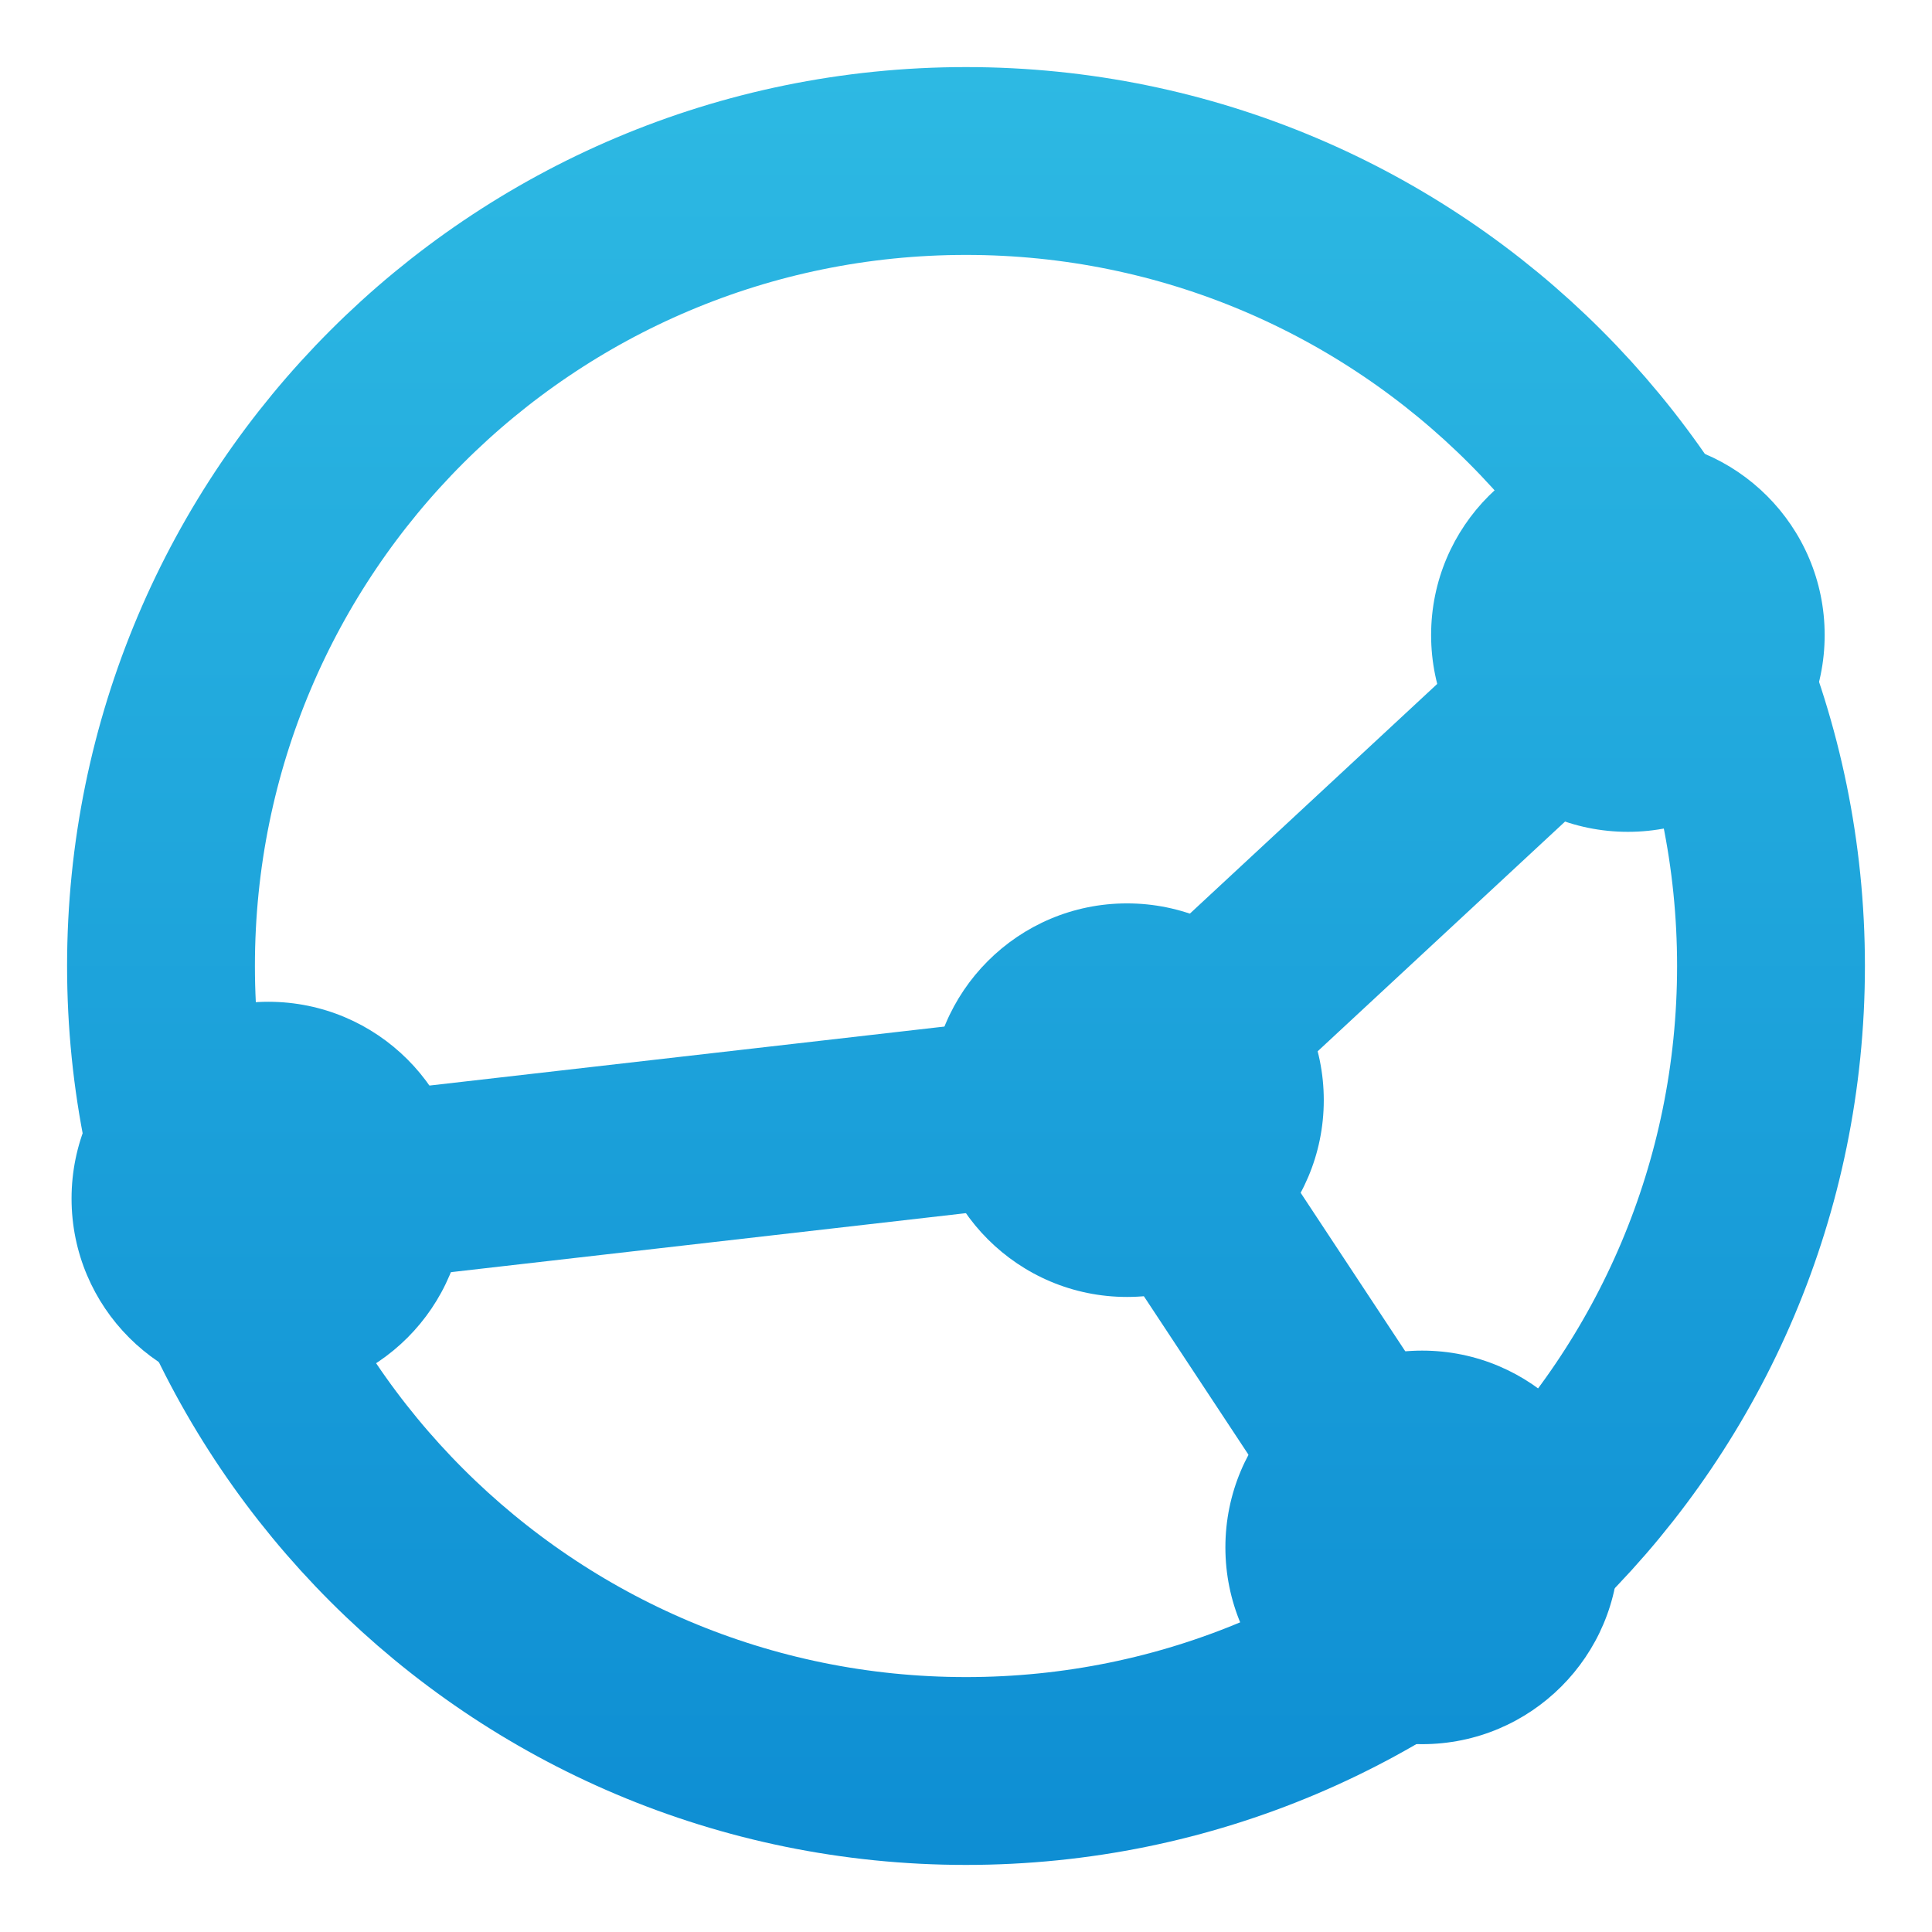
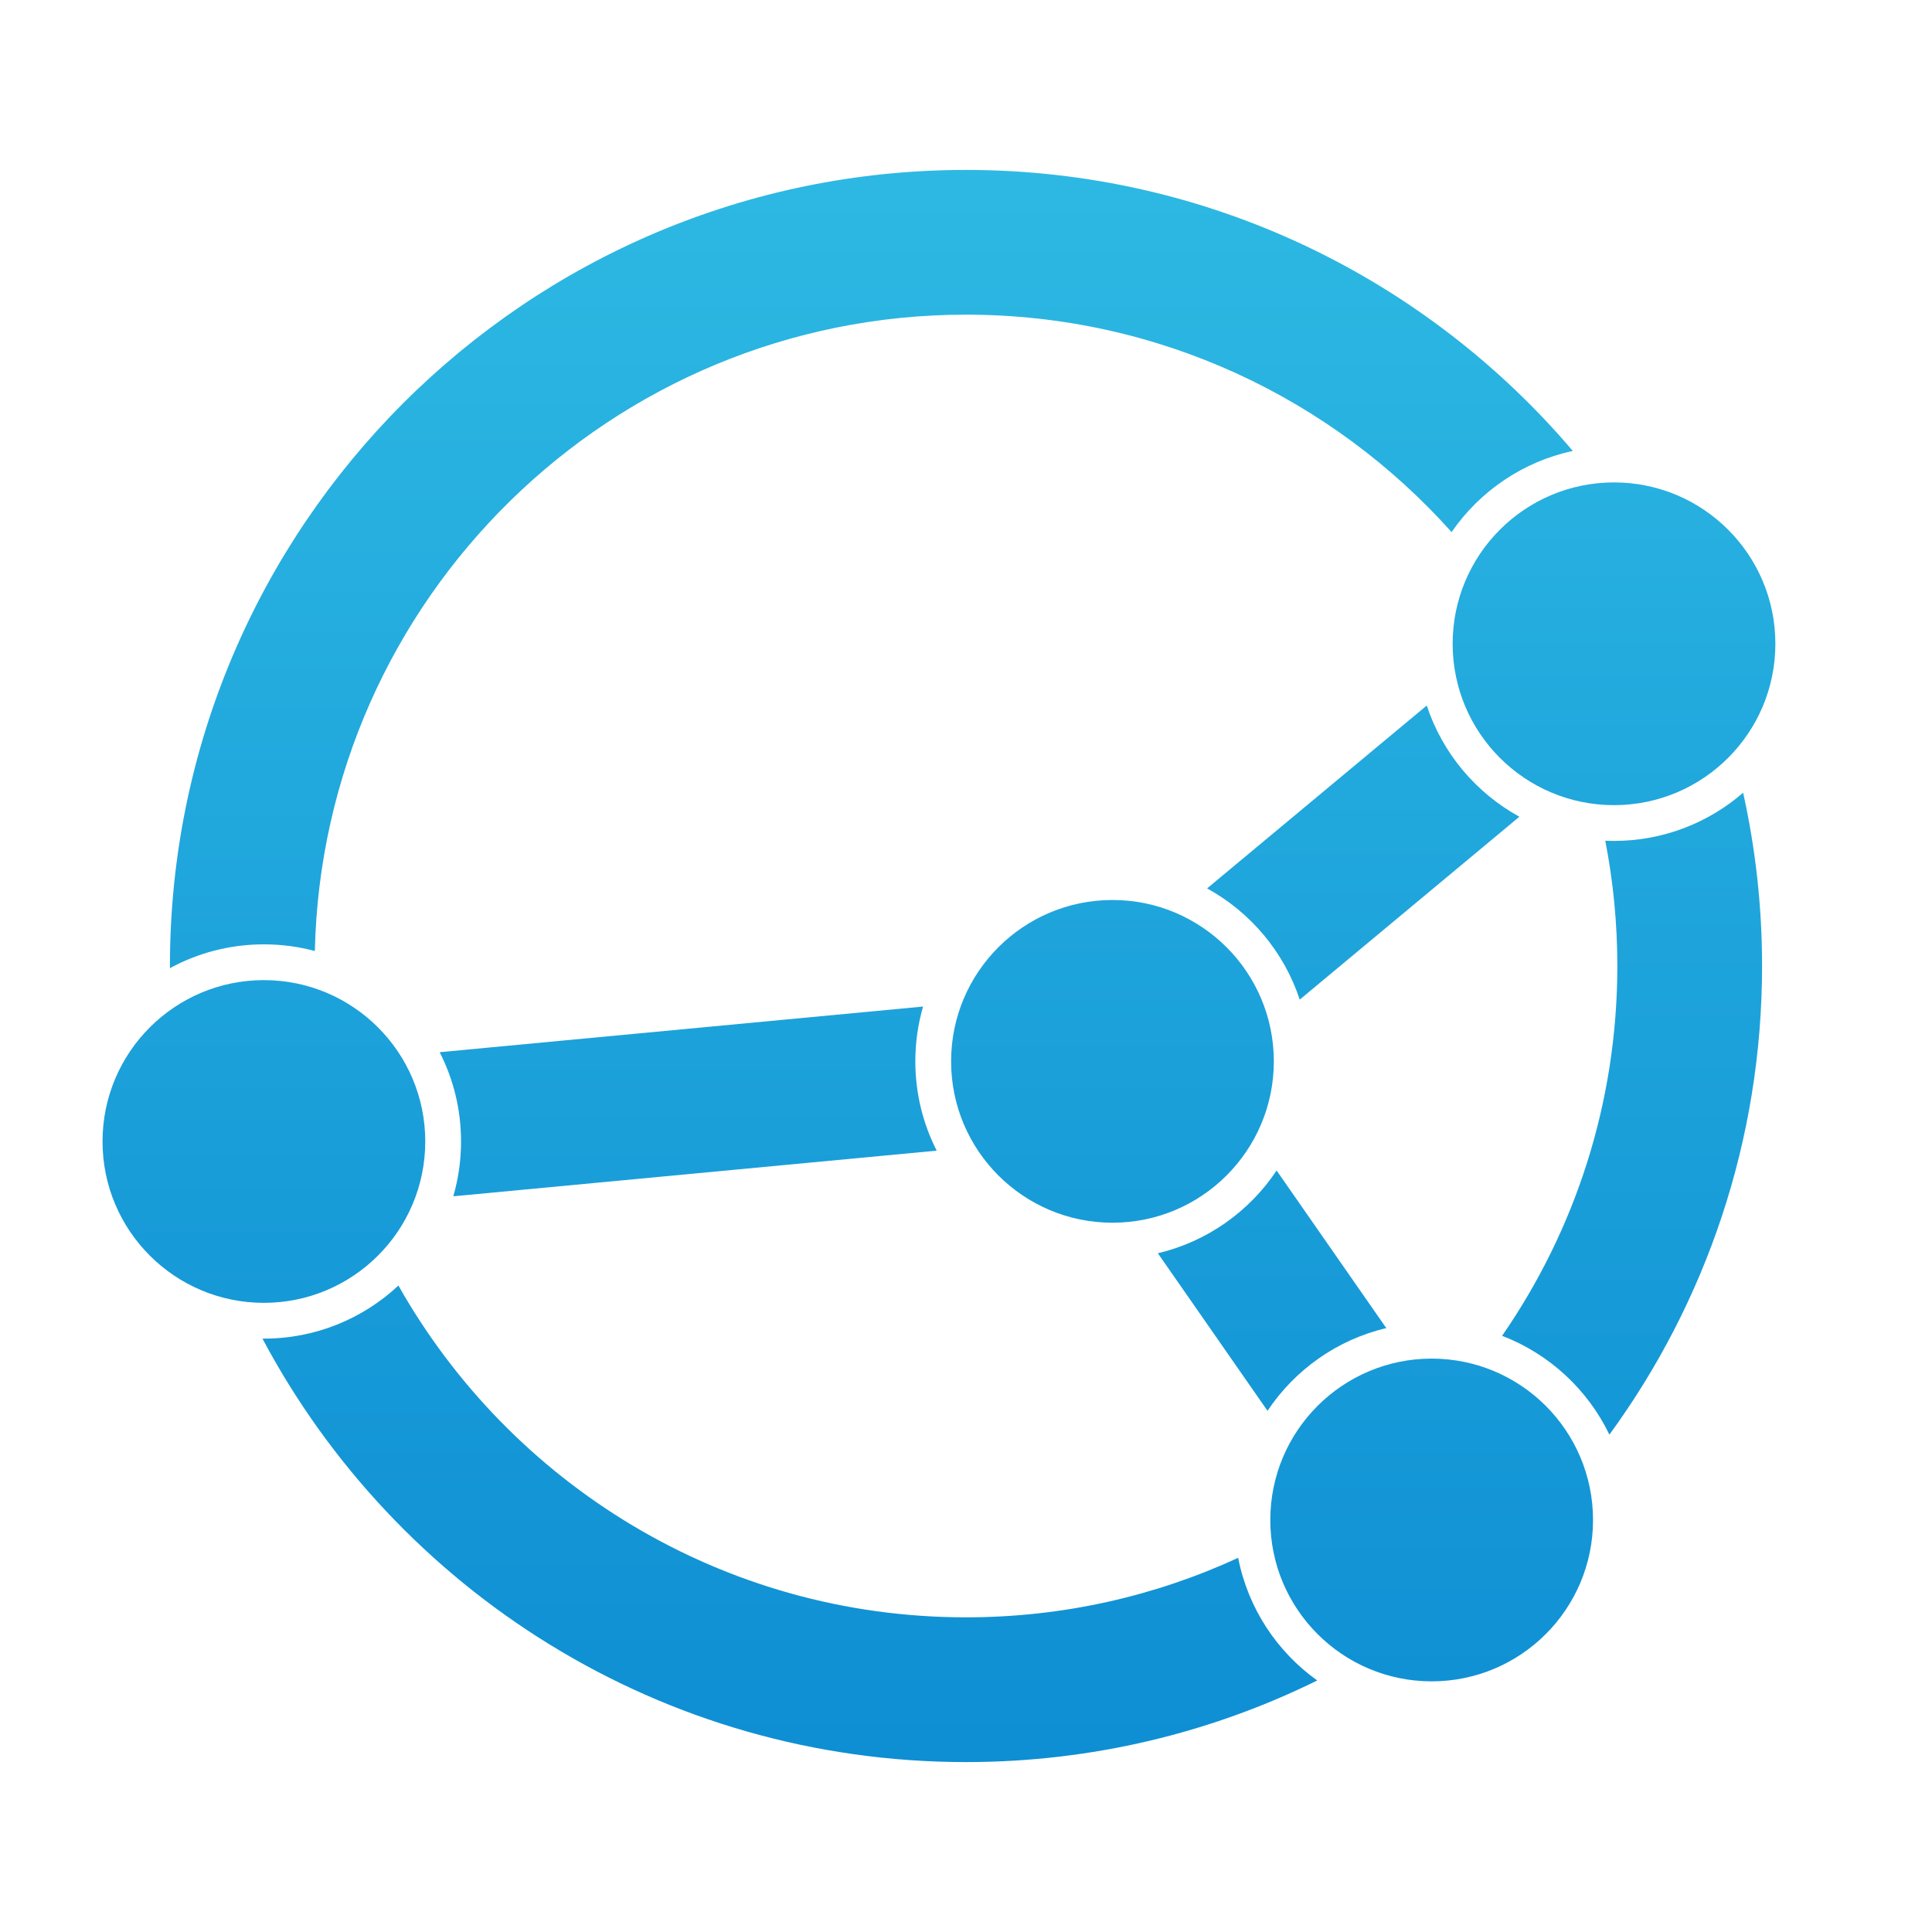
- <svg xmlns="http://www.w3.org/2000/svg" viewBox="-8 -8 216 216">
+ <svg xmlns="http://www.w3.org/2000/svg" width="100%" height="100%" viewBox="0 0 216 216" version="1.1" xml:space="preserve" style="fill-rule:evenodd;clip-rule:evenodd;stroke-linejoin:round;stroke-miterlimit:2;">
+   <path d="M49.156,117.637L103.2,112.534C102.637,114.479 102.335,116.535 102.335,118.661C102.335,122.253 103.196,125.646 104.723,128.644L50.68,133.747C51.243,131.801 51.545,129.745 51.545,127.619C51.545,124.027 50.683,120.634 49.156,117.637Z" style="fill:url(#_Linear1);" />
+   <path d="M134.955,99.324L159.512,78.878C161.272,84.213 165.016,88.649 169.869,91.312L145.312,111.758C143.552,106.423 139.808,101.987 134.955,99.324Z" style="fill:url(#_Linear2);" />
+   <path d="M142.727,130.865L154.989,148.483C149.477,149.783 144.761,153.156 141.711,157.732L129.449,140.114C134.961,138.813 139.677,135.441 142.727,130.865Z" style="fill:url(#_Linear3);" />
+   <path d="M147.268,187.88C135.421,193.72 122.091,197.002 108,197.002C73.926,197.002 44.298,177.812 29.344,149.659C29.397,149.66 29.451,149.66 29.504,149.66C35.315,149.66 40.604,147.406 44.544,143.725C57.042,165.861 80.788,180.82 108,180.82C118.86,180.82 129.167,178.437 138.428,174.167C139.525,179.797 142.767,184.664 147.268,187.88Z" style="fill:url(#_Linear4);" />
+   <path d="M18.999,108.242L18.998,108C18.998,58.879 58.879,18.998 108,18.998C135.17,18.998 159.514,31.2 175.844,50.417C170.246,51.609 165.432,54.929 162.289,59.488C148.951,44.573 129.564,35.18 108,35.18C68.37,35.18 36.092,66.906 35.199,106.323C33.382,105.837 31.473,105.579 29.504,105.579C25.701,105.579 22.122,106.544 18.999,108.242Z" style="fill:url(#_Linear5);" />
+   <path d="M194.883,88.626C196.27,94.864 197.002,101.347 197.002,108C197.002,127.58 190.665,145.691 179.933,160.394C177.502,155.346 173.204,151.364 167.936,149.346C176.06,137.598 180.82,123.35 180.82,108C180.82,103.21 180.356,98.527 179.472,93.995C179.795,94.009 180.121,94.016 180.448,94.016C185.967,94.016 191.015,91.983 194.883,88.626Z" style="fill:url(#_Linear6);" />
+   <g transform="matrix(0.820025,0,0,0.820025,11.46345,24.29605)">
+     <circle cx="22" cy="126" r="22" style="fill:url(#_Linear7);" />
+   </g>
+   <g transform="matrix(0.820025,0,0,0.820025,27.61273,24.35815)">
+     <circle cx="118" cy="115" r="22" style="fill:url(#_Linear8);" />
+   </g>
+   <g transform="matrix(0.820025,0,0,0.820025,37.76405,20.31395)">
+     <circle cx="174" cy="63" r="22" style="fill:url(#_Linear9);" />
+   </g>
+   <g transform="matrix(0.820025,0,0,0.820025,36.23862,34.63166)">
+     <circle cx="151" cy="165" r="22" style="fill:url(#_Linear10);" />
+   </g>
  <defs>
-     <linearGradient id="g" gradientUnits="userSpaceOnUse" x1="0" y1="0" x2="0" y2="200">
-       <stop offset="0" stop-color="#2DB9E3" />
-       <stop offset="1" stop-color="#0E8ED3" />
+     <linearGradient id="_Linear1" x1="0" y1="0" x2="1" y2="0" gradientUnits="userSpaceOnUse" gradientTransform="matrix(0,179.8015,-179.8015,0,17.89729,18.09927)">
+       <stop offset="0" style="stop-color:rgb(45,185,227);stop-opacity:1" />
+       <stop offset="1" style="stop-color:rgb(14,142,211);stop-opacity:1" />
+     </linearGradient>
+     <linearGradient id="_Linear2" x1="0" y1="0" x2="1" y2="0" gradientUnits="userSpaceOnUse" gradientTransform="matrix(0,179.8015,-179.8015,0,17.89729,18.09927)">
+       <stop offset="0" style="stop-color:rgb(45,185,227);stop-opacity:1" />
+       <stop offset="1" style="stop-color:rgb(14,142,211);stop-opacity:1" />
+     </linearGradient>
+     <linearGradient id="_Linear3" x1="0" y1="0" x2="1" y2="0" gradientUnits="userSpaceOnUse" gradientTransform="matrix(0,179.8015,-179.8015,0,17.89729,18.09927)">
+       <stop offset="0" style="stop-color:rgb(45,185,227);stop-opacity:1" />
+       <stop offset="1" style="stop-color:rgb(14,142,211);stop-opacity:1" />
+     </linearGradient>
+     <linearGradient id="_Linear4" x1="0" y1="0" x2="1" y2="0" gradientUnits="userSpaceOnUse" gradientTransform="matrix(0,179.8015,-179.8015,0,18.09927,18.09927)">
+       <stop offset="0" style="stop-color:rgb(45,185,227);stop-opacity:1" />
+       <stop offset="1" style="stop-color:rgb(14,142,211);stop-opacity:1" />
+     </linearGradient>
+     <linearGradient id="_Linear5" x1="0" y1="0" x2="1" y2="0" gradientUnits="userSpaceOnUse" gradientTransform="matrix(0,179.8015,-179.8015,0,18.09927,18.09927)">
+       <stop offset="0" style="stop-color:rgb(45,185,227);stop-opacity:1" />
+       <stop offset="1" style="stop-color:rgb(14,142,211);stop-opacity:1" />
+     </linearGradient>
+     <linearGradient id="_Linear6" x1="0" y1="0" x2="1" y2="0" gradientUnits="userSpaceOnUse" gradientTransform="matrix(0,179.8015,-179.8015,0,18.09927,18.09927)">
+       <stop offset="0" style="stop-color:rgb(45,185,227);stop-opacity:1" />
+       <stop offset="1" style="stop-color:rgb(14,142,211);stop-opacity:1" />
+     </linearGradient>
+     <linearGradient id="_Linear7" x1="0" y1="0" x2="1" y2="0" gradientUnits="userSpaceOnUse" gradientTransform="matrix(0,200,-200,0,0,0)">
+       <stop offset="0" style="stop-color:rgb(45,185,227);stop-opacity:1" />
+       <stop offset="1" style="stop-color:rgb(14,142,211);stop-opacity:1" />
+     </linearGradient>
+     <linearGradient id="_Linear8" x1="0" y1="0" x2="1" y2="0" gradientUnits="userSpaceOnUse" gradientTransform="matrix(0,200,-200,0,0,0)">
+       <stop offset="0" style="stop-color:rgb(45,185,227);stop-opacity:1" />
+       <stop offset="1" style="stop-color:rgb(14,142,211);stop-opacity:1" />
+     </linearGradient>
+     <linearGradient id="_Linear9" x1="0" y1="0" x2="1" y2="0" gradientUnits="userSpaceOnUse" gradientTransform="matrix(0,200,-200,0,0,0)">
+       <stop offset="0" style="stop-color:rgb(45,185,227);stop-opacity:1" />
+       <stop offset="1" style="stop-color:rgb(14,142,211);stop-opacity:1" />
+     </linearGradient>
+     <linearGradient id="_Linear10" x1="0" y1="0" x2="1" y2="0" gradientUnits="userSpaceOnUse" gradientTransform="matrix(0,200,-200,0,0,0)">
+       <stop offset="0" style="stop-color:rgb(45,185,227);stop-opacity:1" />
+       <stop offset="1" style="stop-color:rgb(14,142,211);stop-opacity:1" />
    </linearGradient>
  </defs>
-   <g stroke="url(#g)" fill="none" stroke-width="21" stroke-linecap="round">
-     <circle cx="100" cy="100" r="90" />
-     <path d="M22 126L118 115L174 63M118 115L151 165" />
-   </g>
-   <g fill="url(#g)">
-     <circle cx="22" cy="126" r="22" />
-     <circle cx="118" cy="115" r="22" />
-     <circle cx="174" cy="63" r="22" />
-     <circle cx="151" cy="165" r="22" />
-   </g>
</svg>
